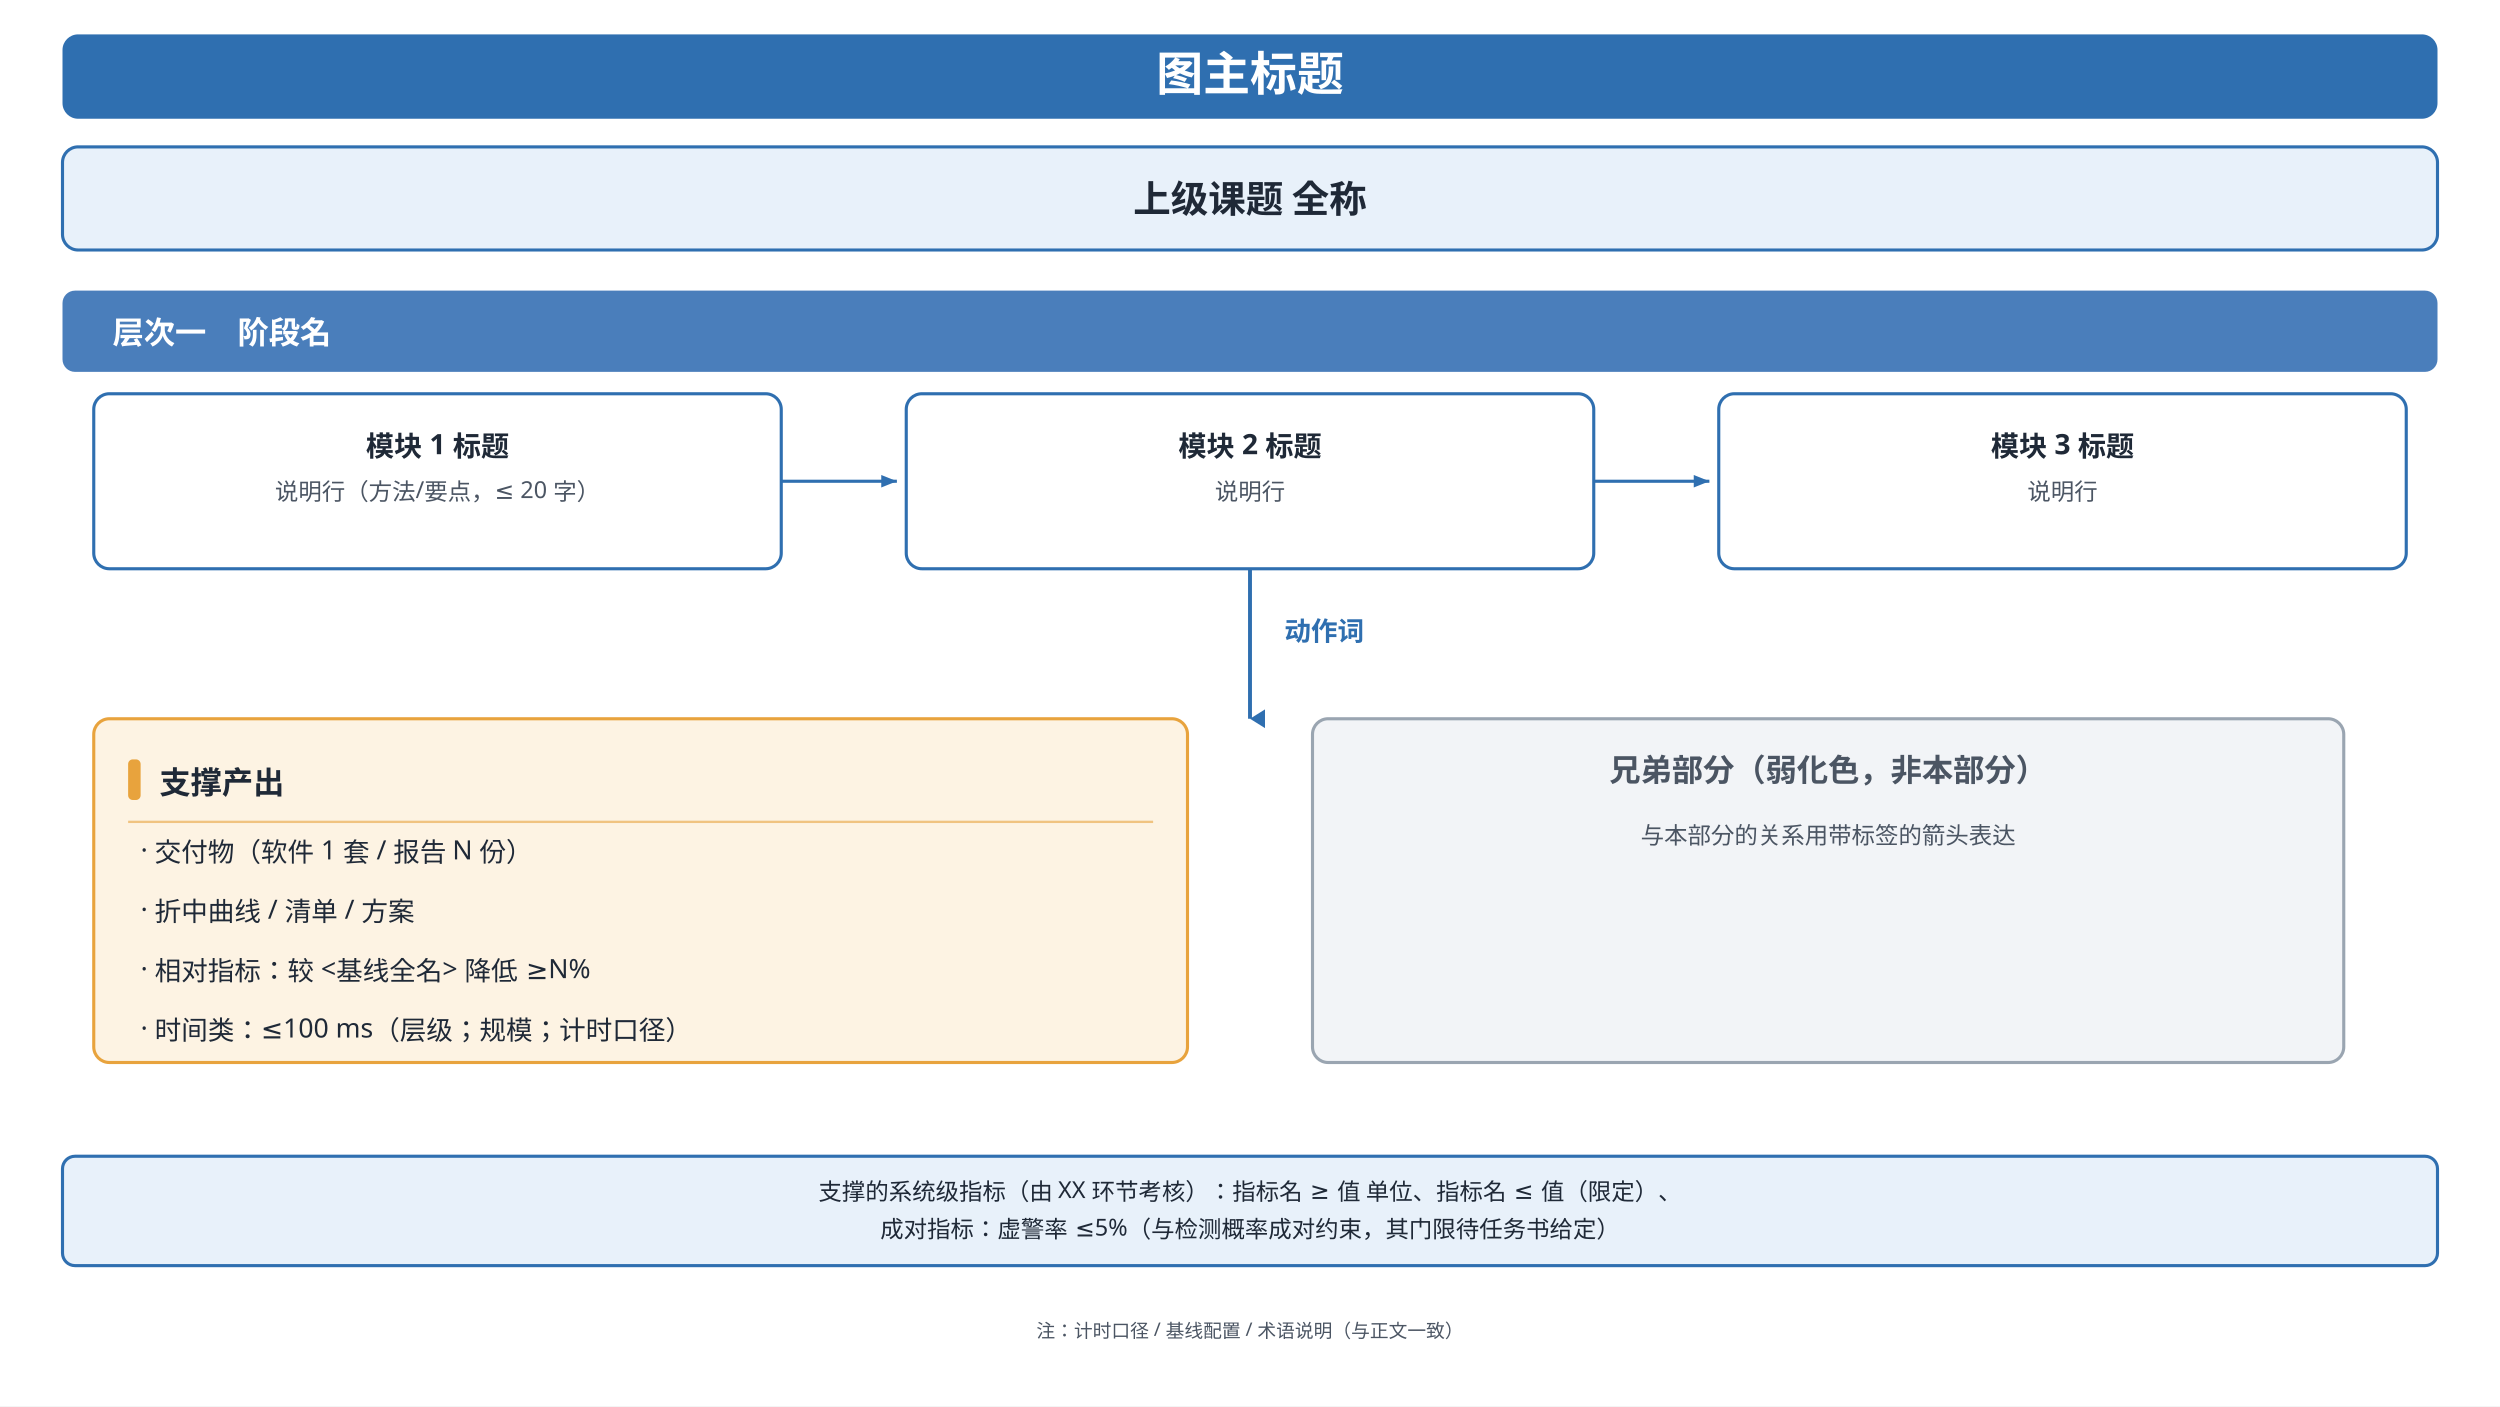
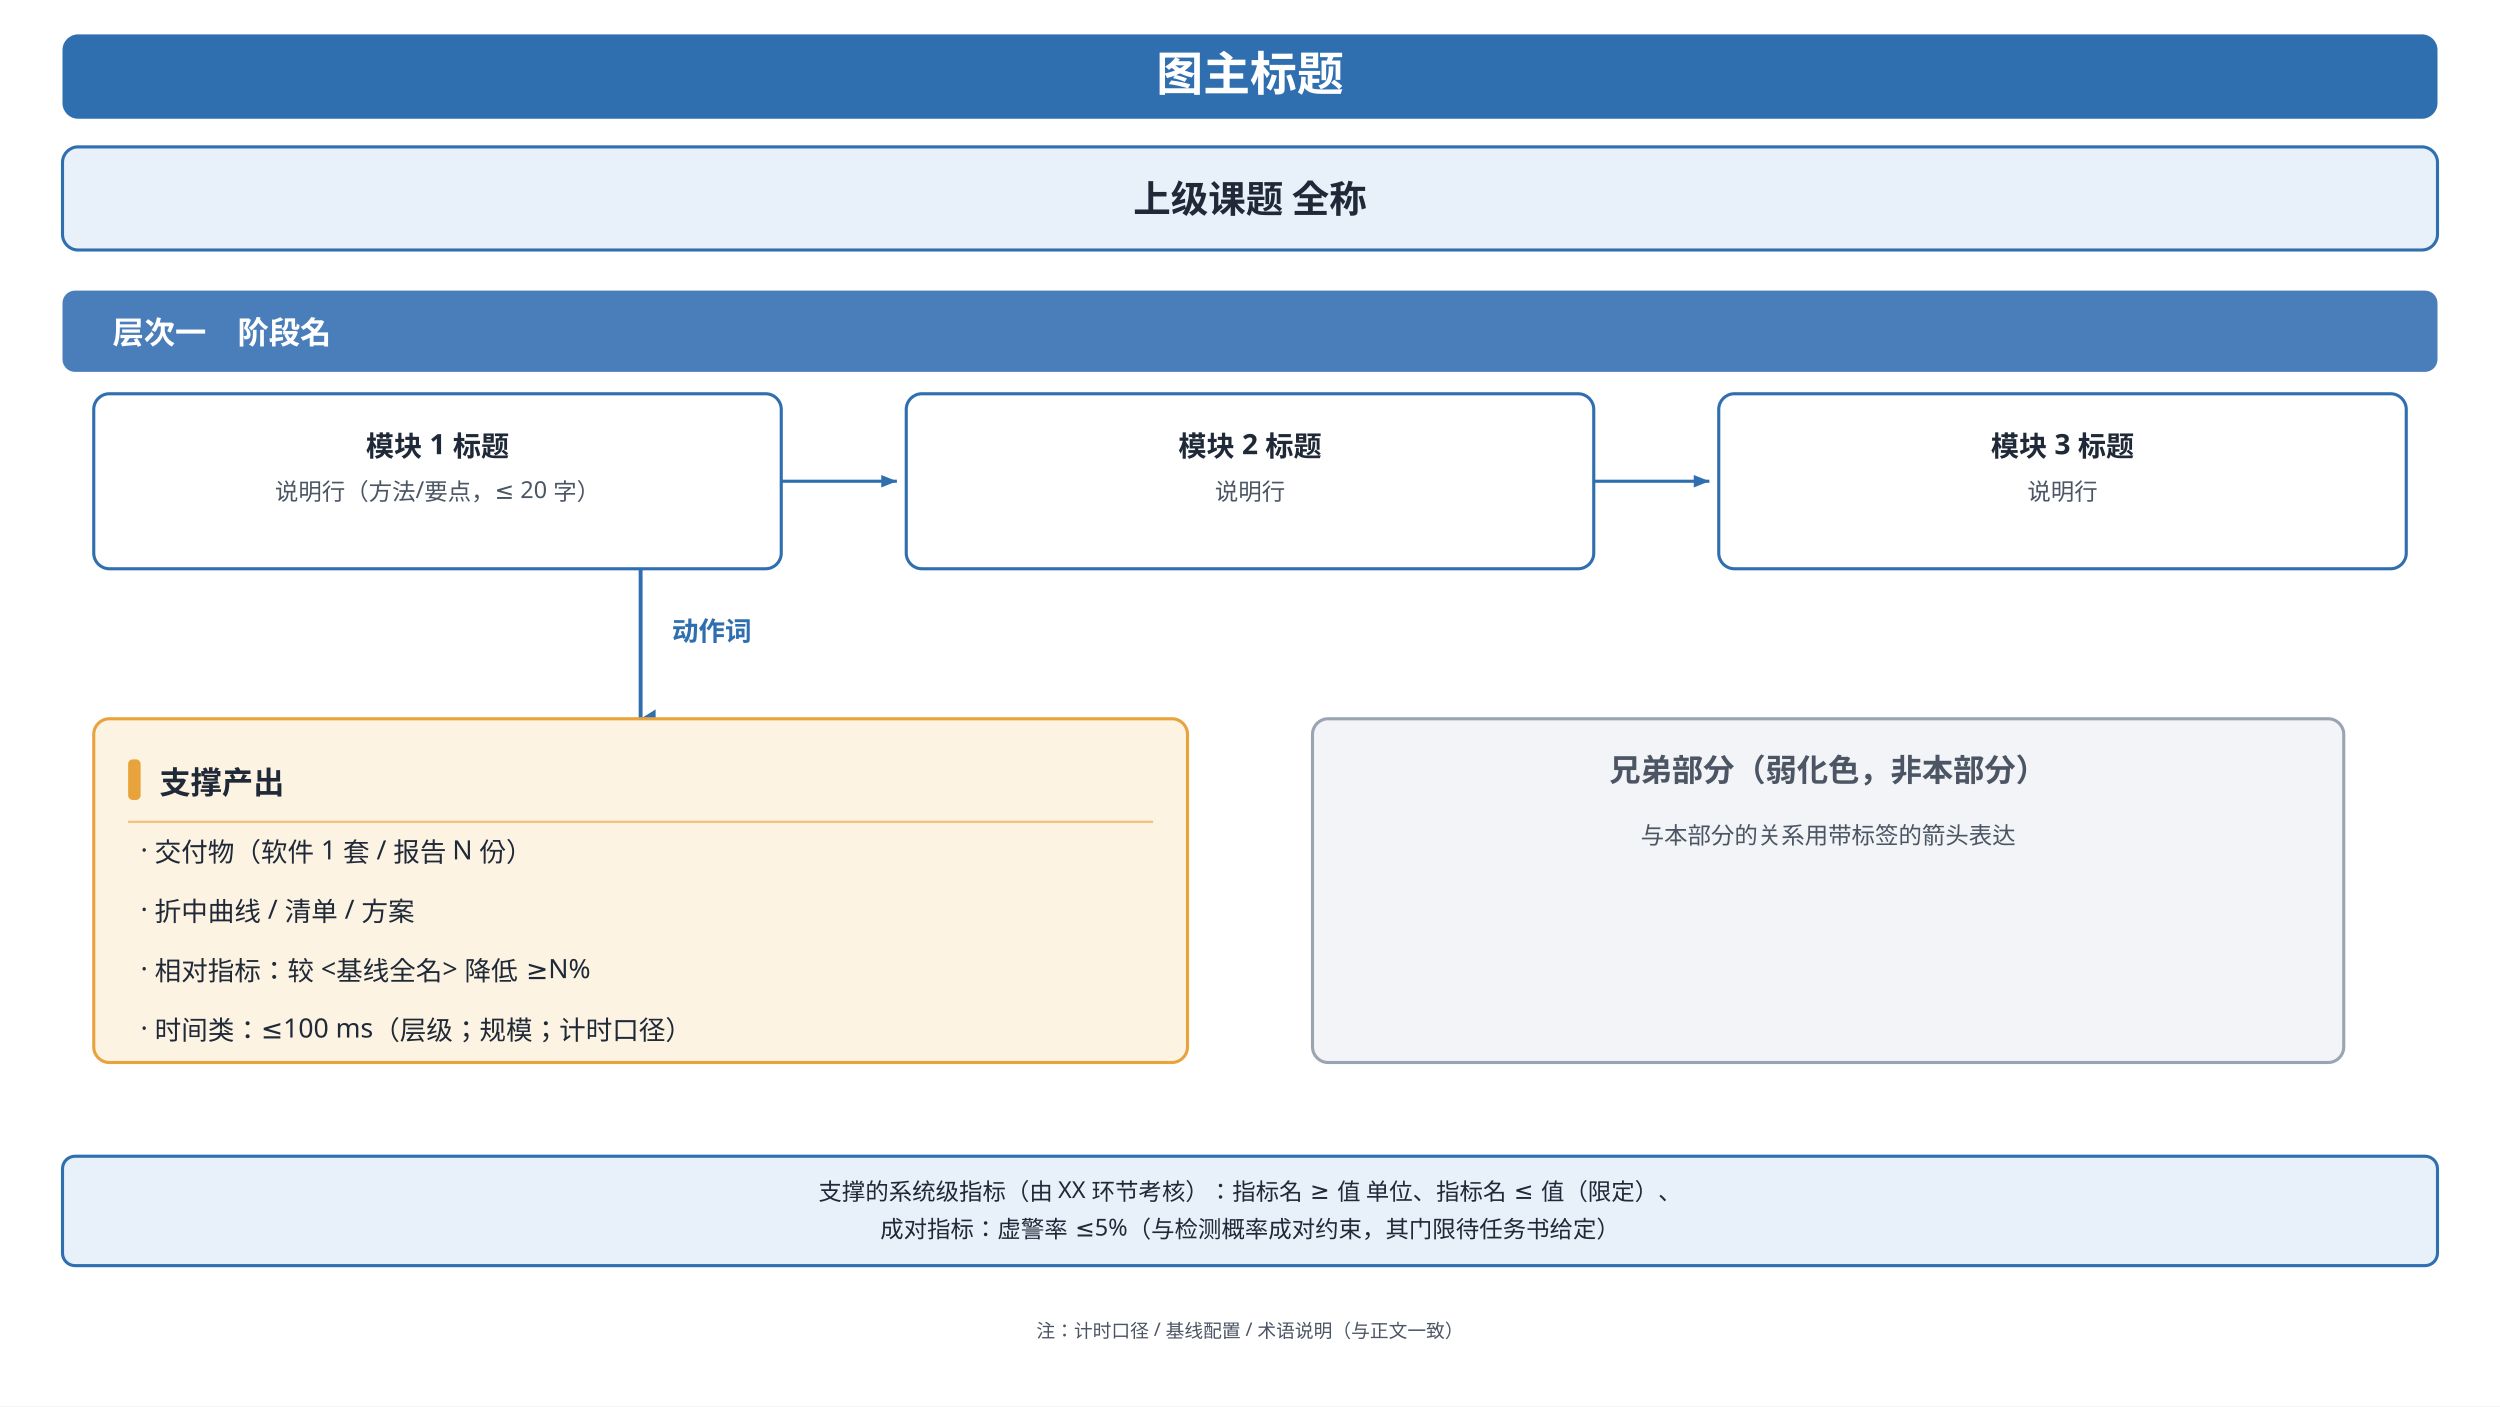
<svg xmlns="http://www.w3.org/2000/svg" width="1600" height="900" viewBox="0 0 1600 900">
  <defs>
    <marker id="tpl-arrow" viewBox="0 0 10 8" refX="10" refY="4" markerWidth="10" markerHeight="8" markerUnits="userSpaceOnUse" orient="auto">
      <path d="M0,0 L10,4 L0,8 Z" fill="#2F6FB0" />
    </marker>
    <marker id="tpl-arrow-down" viewBox="0 0 10 8" refX="5" refY="8" markerWidth="12" markerHeight="10" markerUnits="userSpaceOnUse" orient="auto">
      <path d="M0,0 L10,0 L5,8 Z" fill="#2F6FB0" />
    </marker>
  </defs>
  <rect x="0" y="0" width="1600" height="900" fill="#FFFFFF" />
  <rect x="40" y="22" width="1520" height="54" rx="10" fill="#2F6FB0" />
  <text x="800" y="58" font-family="Microsoft YaHei, PingFang SC, Source Han Sans SC, SimHei, sans-serif" font-size="30" font-weight="bold" fill="#FFFFFF" text-anchor="middle">图主标题</text>
  <rect x="40" y="94" width="1520" height="66" rx="10" fill="#E8F1FA" stroke="#2F6FB0" stroke-width="2" />
  <text x="800" y="136" font-family="Microsoft YaHei, PingFang SC, Source Han Sans SC, SimHei, sans-serif" font-size="24" font-weight="bold" fill="#1F2937" text-anchor="middle">上级课题 全称</text>
  <rect x="40" y="186" width="1520" height="52" rx="8" fill="#4A7EBB" />
  <text x="72" y="220" font-family="Microsoft YaHei, PingFang SC, Source Han Sans SC, SimHei, sans-serif" font-size="20" font-weight="bold" fill="#FFFFFF">层次一　阶段名</text>
  <rect x="60" y="252" width="440" height="112" rx="10" fill="#FFFFFF" stroke="#2F6FB0" stroke-width="2" />
  <text x="280" y="292" font-family="Microsoft YaHei, PingFang SC, Source Han Sans SC, SimHei, sans-serif" font-size="18" font-weight="bold" fill="#1F2937" text-anchor="middle">模块 1 标题</text>
  <text x="280" y="320" font-family="Microsoft YaHei, PingFang SC, Source Han Sans SC, SimHei, sans-serif" font-size="15" fill="#4B5563" text-anchor="middle">说明行（方法/要点，≤ 20 字）</text>
  <rect x="580" y="252" width="440" height="112" rx="10" fill="#FFFFFF" stroke="#2F6FB0" stroke-width="2" />
  <text x="800" y="292" font-family="Microsoft YaHei, PingFang SC, Source Han Sans SC, SimHei, sans-serif" font-size="18" font-weight="bold" fill="#1F2937" text-anchor="middle">模块 2 标题</text>
  <text x="800" y="320" font-family="Microsoft YaHei, PingFang SC, Source Han Sans SC, SimHei, sans-serif" font-size="15" fill="#4B5563" text-anchor="middle">说明行</text>
  <rect x="1100" y="252" width="440" height="112" rx="10" fill="#FFFFFF" stroke="#2F6FB0" stroke-width="2" />
  <text x="1320" y="292" font-family="Microsoft YaHei, PingFang SC, Source Han Sans SC, SimHei, sans-serif" font-size="18" font-weight="bold" fill="#1F2937" text-anchor="middle">模块 3 标题</text>
  <text x="1320" y="320" font-family="Microsoft YaHei, PingFang SC, Source Han Sans SC, SimHei, sans-serif" font-size="15" fill="#4B5563" text-anchor="middle">说明行</text>
  <line x1="500" y1="308" x2="574" y2="308" stroke="#2F6FB0" stroke-width="2" marker-end="url(#tpl-arrow)" />
  <line x1="1020" y1="308" x2="1094" y2="308" stroke="#2F6FB0" stroke-width="2" marker-end="url(#tpl-arrow)" />
-   <line x1="800" y1="364" x2="800" y2="460" stroke="#2F6FB0" stroke-width="2.5" marker-end="url(#tpl-arrow-down)" />
-   <text x="822" y="410" font-family="Microsoft YaHei, PingFang SC, Source Han Sans SC, SimHei, sans-serif" font-size="17" font-weight="bold" fill="#2F6FB0">动作词</text>
+   <line x1="410" y1="364" x2="410" y2="460" stroke="#2F6FB0" stroke-width="2.5" marker-end="url(#tpl-arrow-down)" />
+   <text x="430" y="410" font-family="Microsoft YaHei, PingFang SC, Source Han Sans SC, SimHei, sans-serif" font-size="17" font-weight="bold" fill="#2F6FB0">动作词</text>
  <rect x="60" y="460" width="700" height="220" rx="10" fill="#FDF3E3" stroke="#E8A33D" stroke-width="2" />
  <rect x="82" y="486" width="8" height="26" rx="3" fill="#E8A33D" />
  <text x="102" y="508" font-family="Microsoft YaHei, PingFang SC, Source Han Sans SC, SimHei, sans-serif" font-size="20" font-weight="bold" fill="#1F2937">支撑产出</text>
  <line x1="82" y1="526" x2="738" y2="526" stroke="#E8A33D" stroke-width="1.5" opacity="0.6" />
  <text x="90" y="550" font-family="Microsoft YaHei, PingFang SC, Source Han Sans SC, SimHei, sans-serif" font-size="17" fill="#1F2937">· 交付物（软件 1 套 / 报告 N 份）</text>
  <text x="90" y="588" font-family="Microsoft YaHei, PingFang SC, Source Han Sans SC, SimHei, sans-serif" font-size="17" fill="#1F2937">· 折中曲线 / 清单 / 方案</text>
  <text x="90" y="626" font-family="Microsoft YaHei, PingFang SC, Source Han Sans SC, SimHei, sans-serif" font-size="17" fill="#1F2937">· 相对指标：较 &lt;基线全名&gt; 降低 ≥N%</text>
  <text x="90" y="664" font-family="Microsoft YaHei, PingFang SC, Source Han Sans SC, SimHei, sans-serif" font-size="17" fill="#1F2937">· 时间类：≤100 ms（层级；规模；计时口径）</text>
  <rect x="840" y="460" width="660" height="220" rx="10" fill="#F2F4F7" stroke="#9AA5B1" stroke-width="2" />
  <text x="1170" y="500" font-family="Microsoft YaHei, PingFang SC, Source Han Sans SC, SimHei, sans-serif" font-size="20" font-weight="bold" fill="#4B5563" text-anchor="middle">兄弟部分（弱化色，非本部分）</text>
  <text x="1170" y="540" font-family="Microsoft YaHei, PingFang SC, Source Han Sans SC, SimHei, sans-serif" font-size="15" fill="#4B5563" text-anchor="middle">与本部分的关系用带标签的箭头表达</text>
  <rect x="40" y="740" width="1520" height="70" rx="8" fill="#E8F1FA" stroke="#2F6FB0" stroke-width="2" />
  <text x="800" y="768" font-family="Microsoft YaHei, PingFang SC, Source Han Sans SC, SimHei, sans-serif" font-size="15" fill="#1F2937" text-anchor="middle">支撑的系统级指标（由 XX 环节考核）：指标名 ≥ 值 单位、指标名 ≤ 值（限定）、</text>
  <text x="800" y="792" font-family="Microsoft YaHei, PingFang SC, Source Han Sans SC, SimHei, sans-serif" font-size="15" fill="#1F2937" text-anchor="middle">成对指标：虚警率 ≤5%（与检测概率成对约束，其门限待任务书给定）</text>
  <text x="800" y="856" font-family="Microsoft YaHei, PingFang SC, Source Han Sans SC, SimHei, sans-serif" font-size="12" fill="#4B5563" text-anchor="middle">注：计时口径 / 基线配置 / 术语说明（与正文一致）</text>
</svg>
